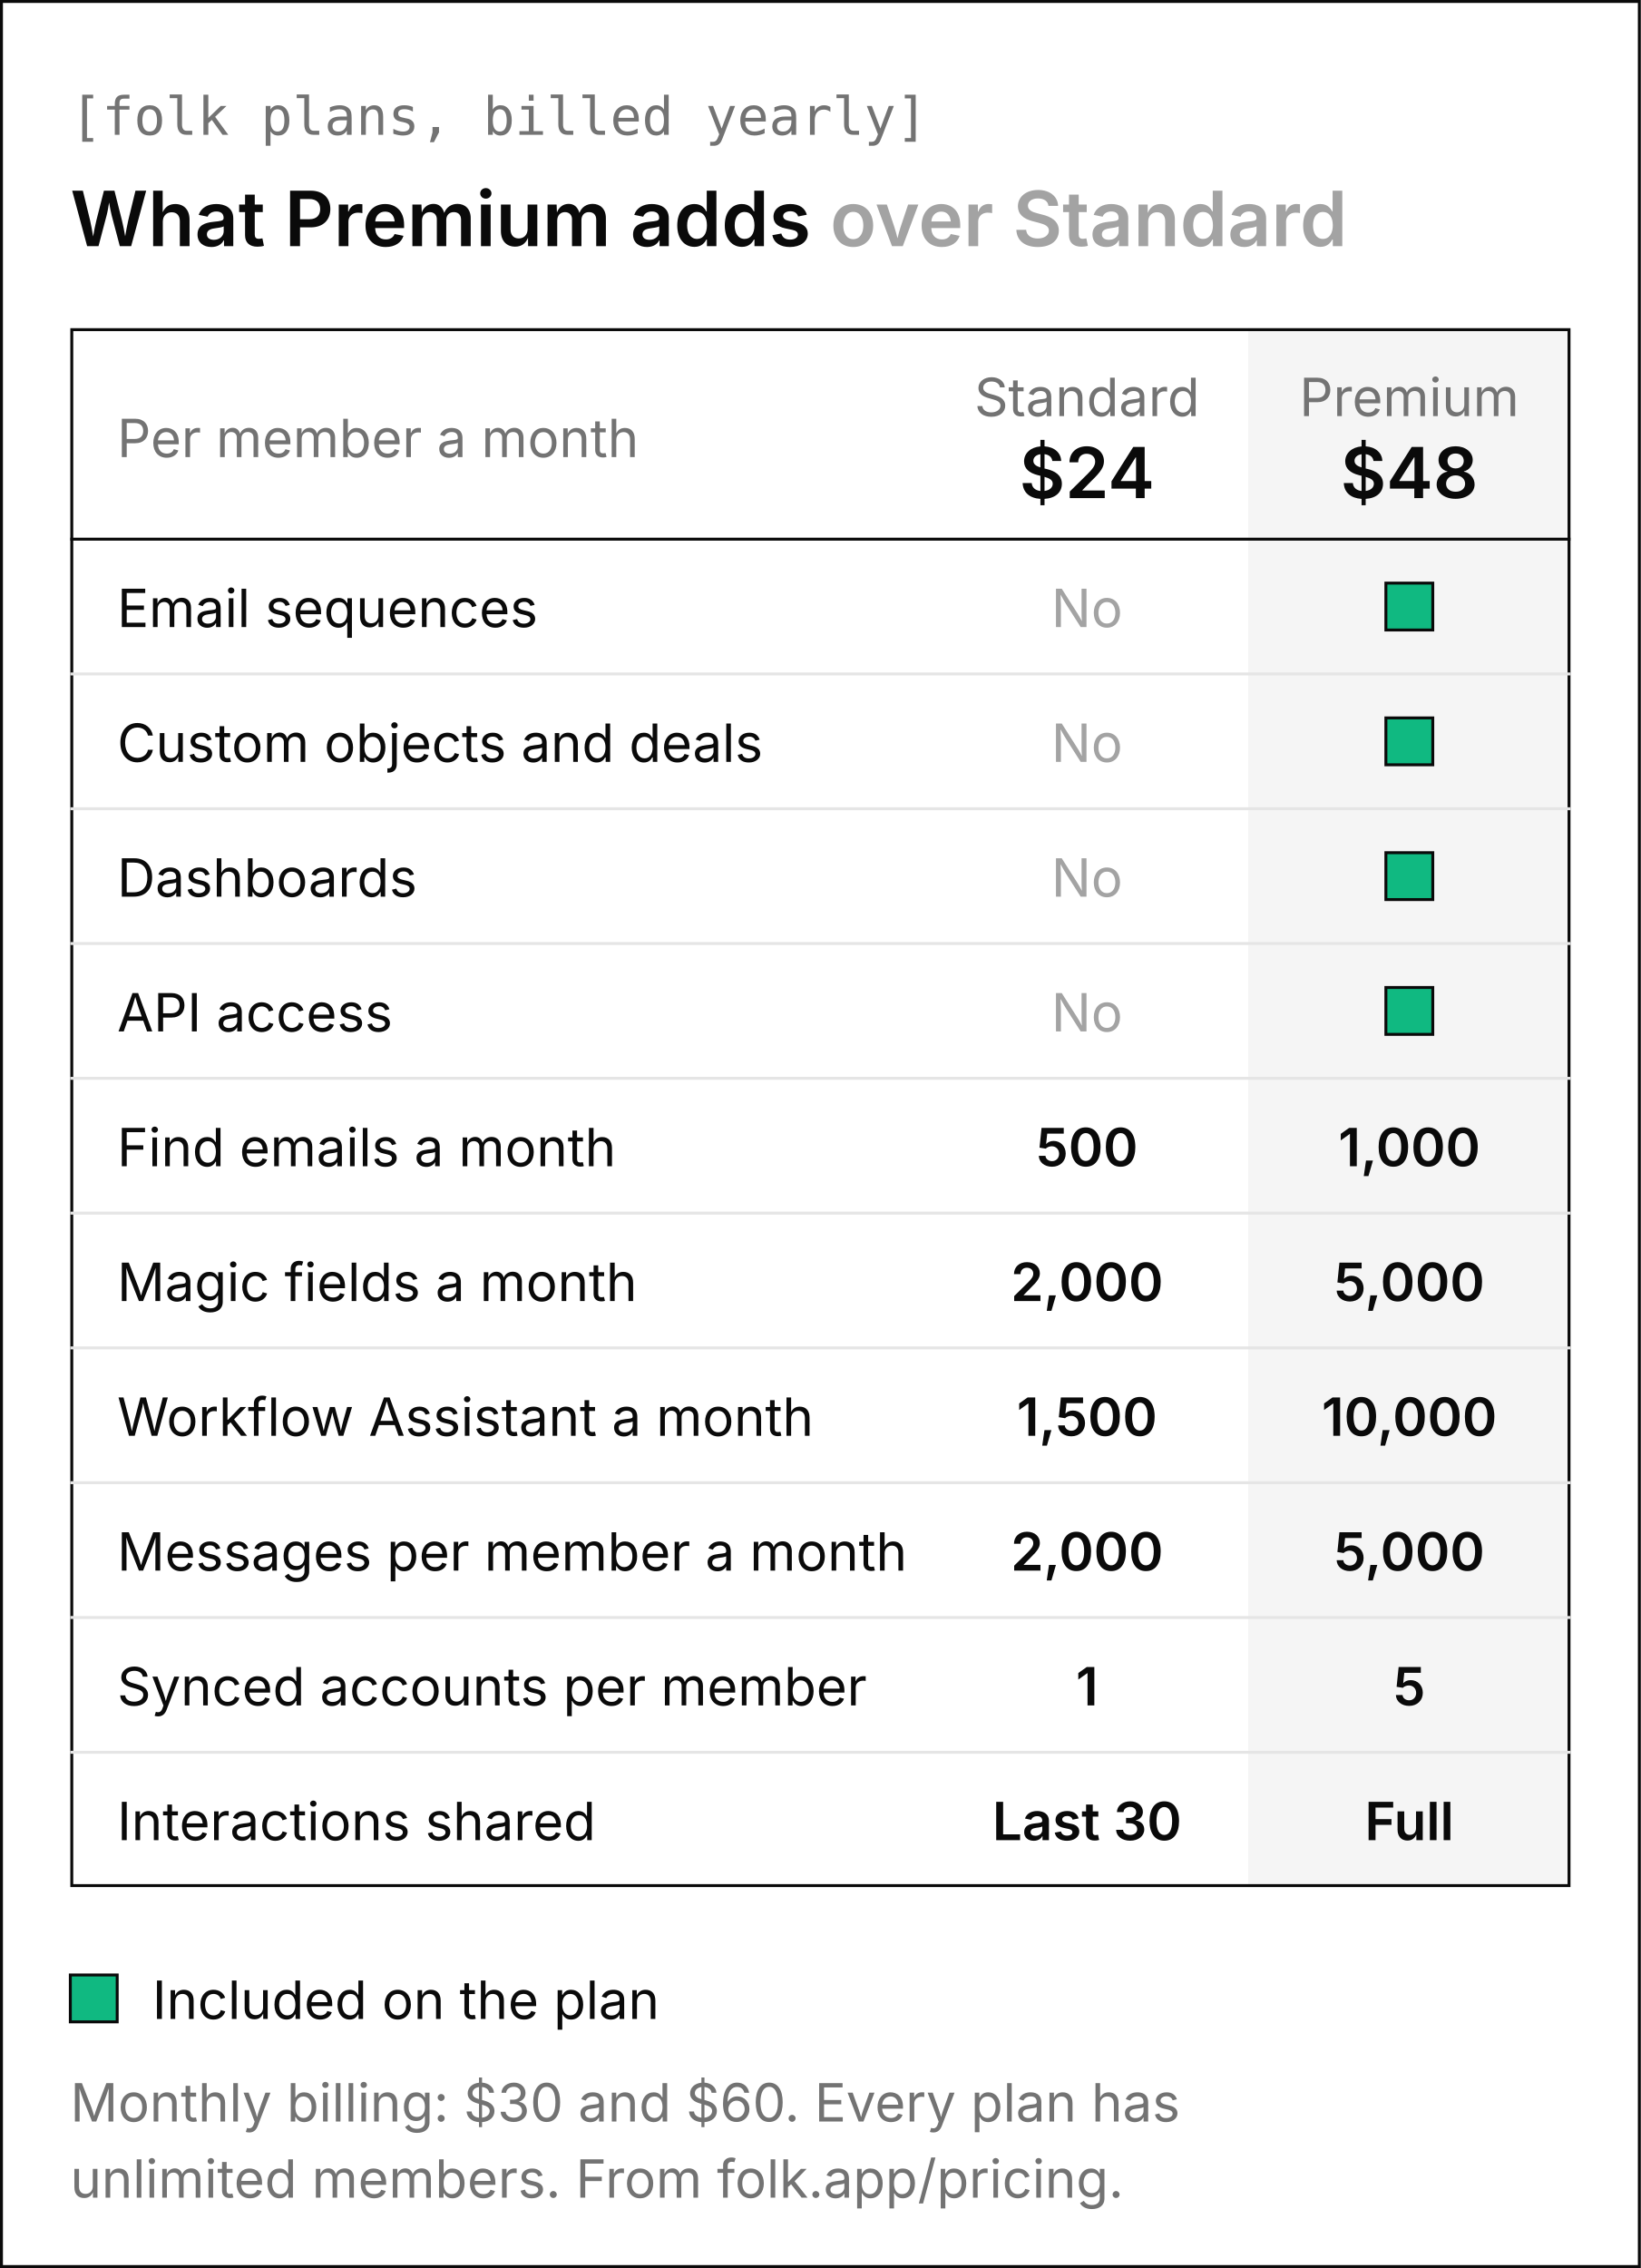
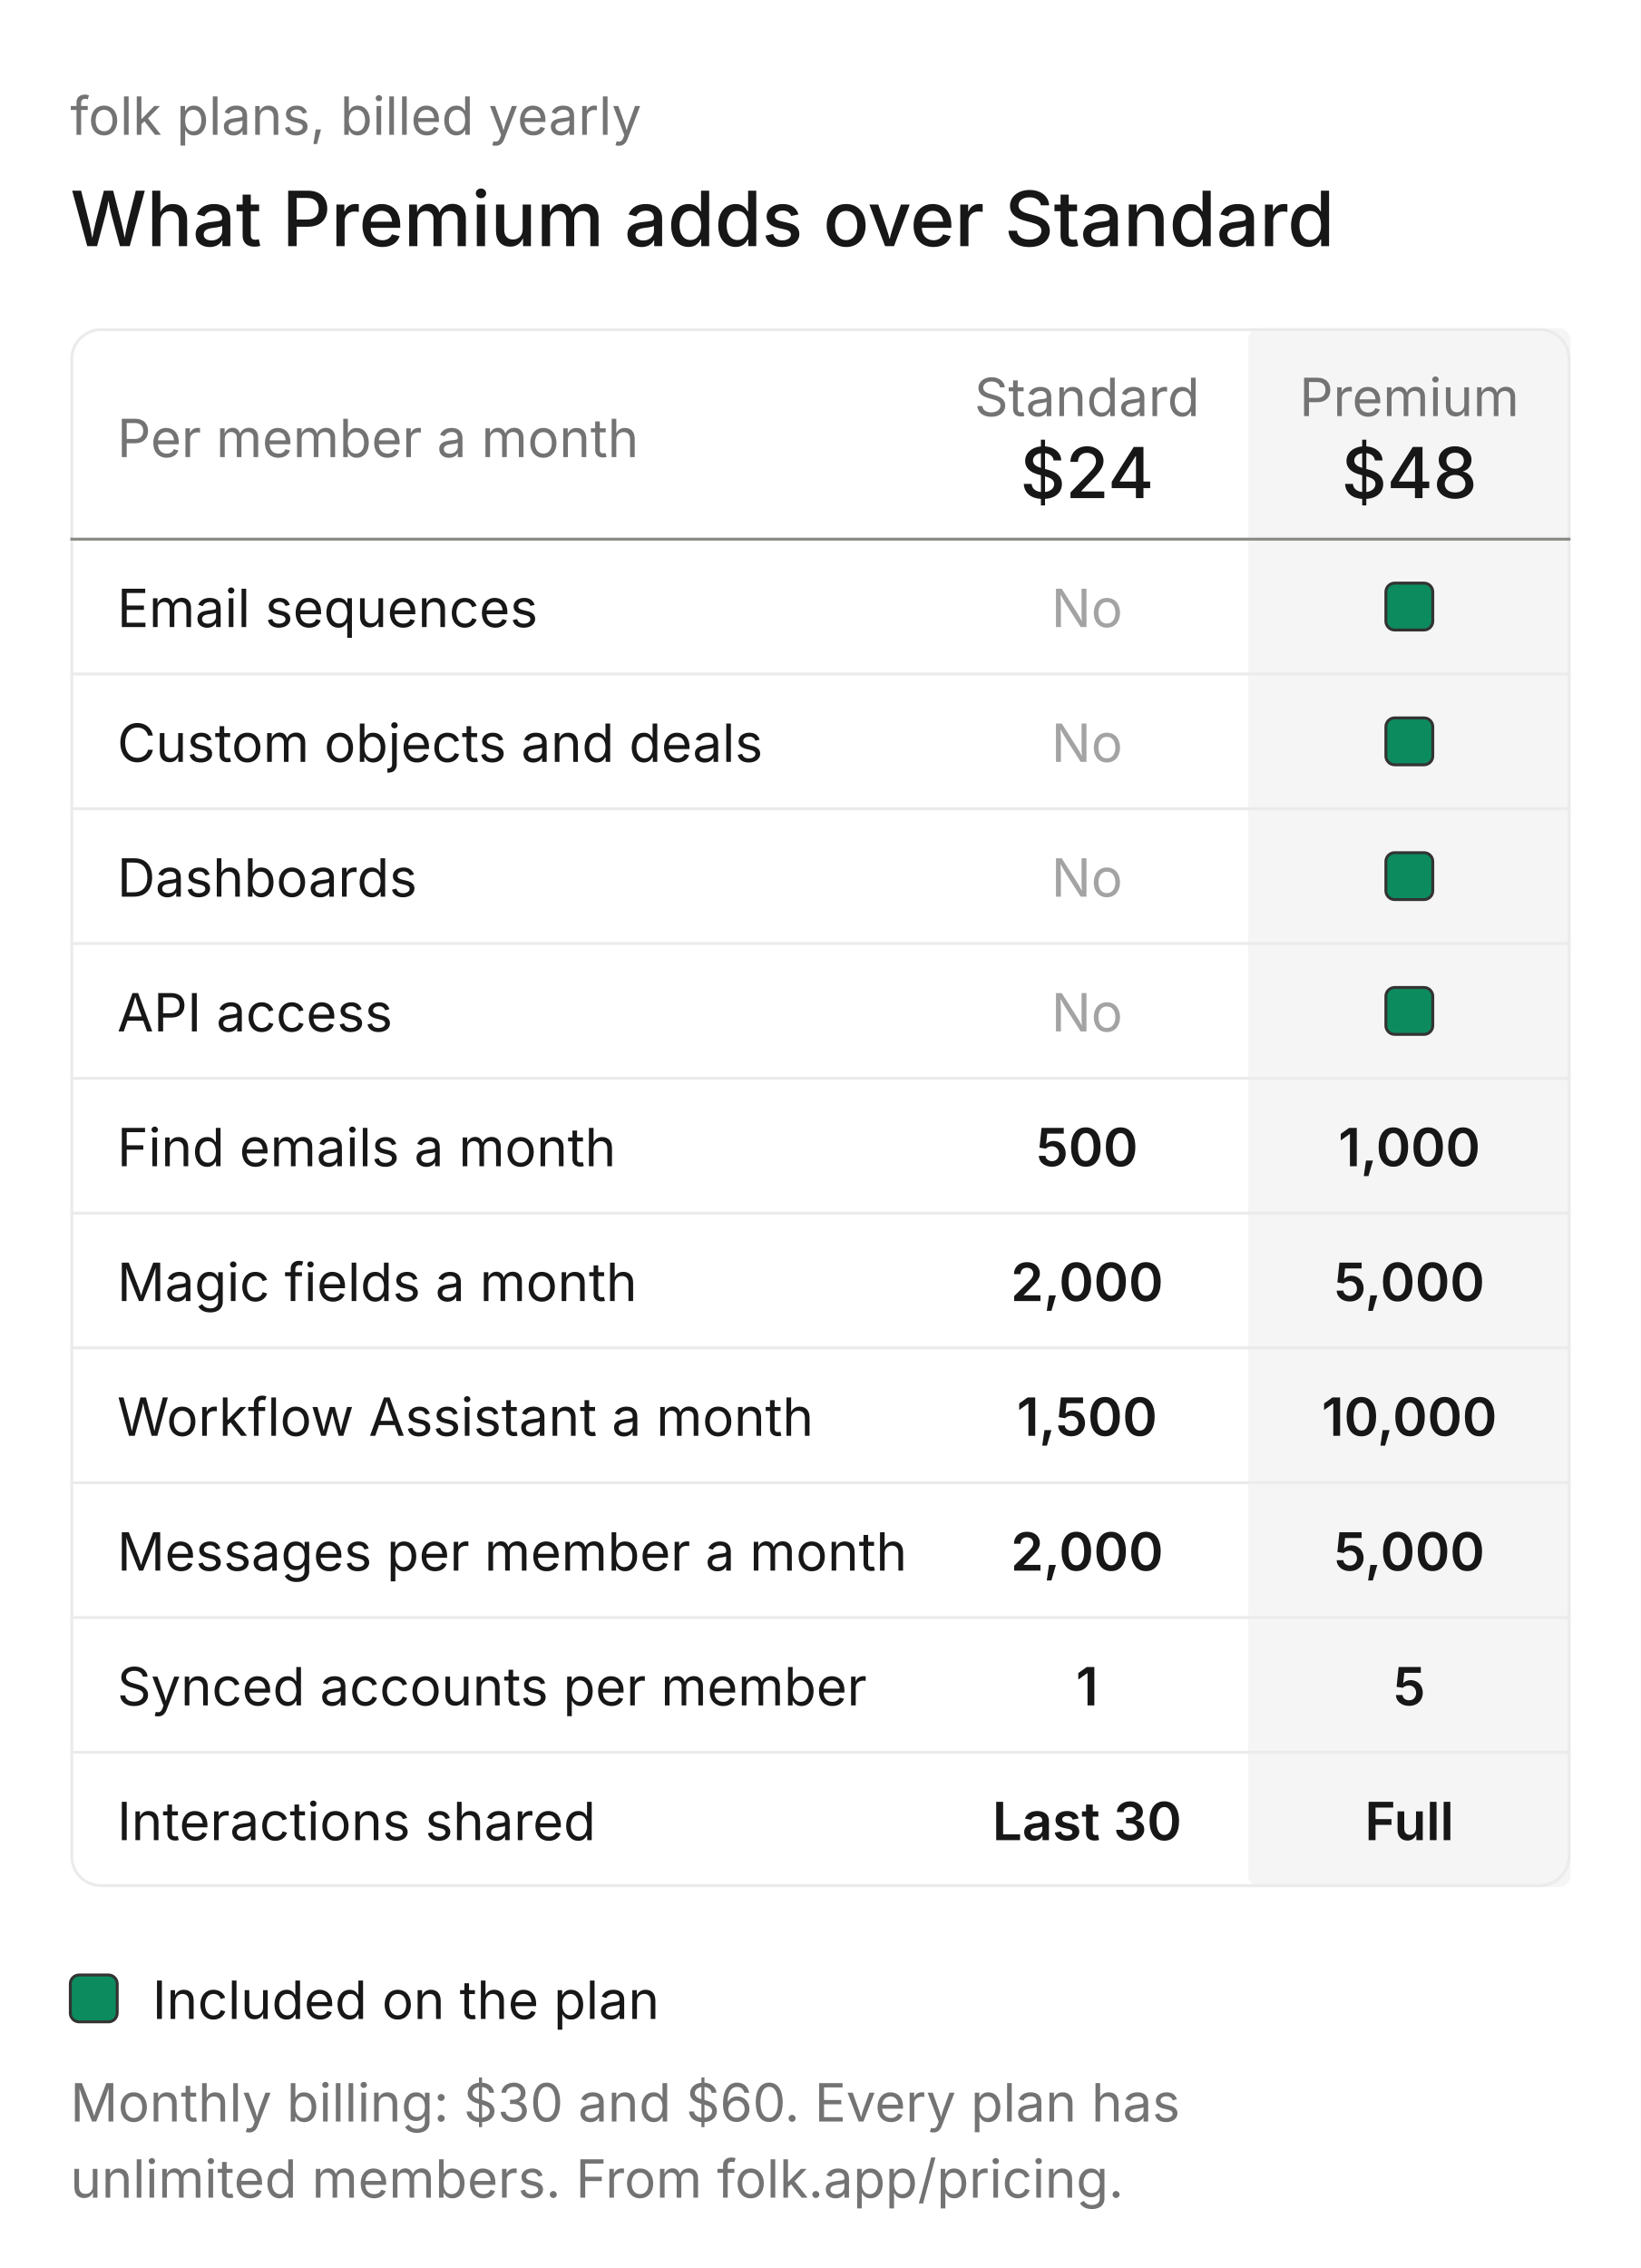
<svg xmlns="http://www.w3.org/2000/svg" viewBox="0 0 560 774" width="560" height="774" role="img" aria-labelledby="t d" font-family="Inter, system-ui, sans-serif">
  <rect width="560" height="774" fill="#ffffff" />
-   <rect x="0.5" y="0.5" width="559" height="773" fill="none" stroke="#0a0a0a" />
-   <text x="24" y="46" font-family="Geist Mono, ui-monospace, monospace" font-size="18" fill="#737373">[folk plans, billed yearly]</text>
-   <text x="24" y="84" font-size="26" font-weight="600" fill="#0a0a0a">What Premium adds <tspan fill="#a3a3a3">over Standard</tspan>
+   <text x="24" y="46" font-family="Inter, system-ui, sans-serif" font-size="18" fill="#737373">folk plans, billed yearly</text>
+   <text x="24" y="84" font-size="26" font-weight="500" fill="#171717">What Premium adds <tspan fill="#171717">over Standard</tspan>
  </text>
-   <rect x="426" y="112" width="110" height="532" fill="#f5f5f5" />
-   <rect x="24.5" y="112.5" width="511" height="531" fill="none" stroke="#0a0a0a" />
+   <rect x="426" y="112" width="110" height="532" fill="#f5f5f5" rx="4" />
+   <rect x="24.5" y="112.5" width="511" height="531" fill="none" stroke="#ebebeb" rx="10" />
  <text x="371" y="142" text-anchor="middle" font-size="18" fill="#737373">Standard</text>
-   <text x="371" y="170" text-anchor="middle" font-size="24" font-weight="600" fill="#0a0a0a">$24</text>
+   <text x="371" y="170" text-anchor="middle" font-size="24" font-weight="500" fill="#171717">$24</text>
  <text x="481" y="142" text-anchor="middle" font-size="18" fill="#737373">Premium</text>
-   <text x="481" y="170" text-anchor="middle" font-size="24" font-weight="600" fill="#0a0a0a">$48</text>
+   <text x="481" y="170" text-anchor="middle" font-size="24" font-weight="500" fill="#171717">$48</text>
  <text x="40" y="156" font-size="18" fill="#737373">Per member a month</text>
-   <line x1="24" y1="184" x2="536" y2="184" stroke="#0a0a0a" />
-   <text x="40" y="214" font-size="18" fill="#0a0a0a">Email sequences</text>
+   <line x1="24" y1="184" x2="536" y2="184" stroke="#8a8a85" />
+   <text x="40" y="214" font-size="18" fill="#171717">Email sequences</text>
  <text x="371" y="214" text-anchor="middle" font-size="18" fill="#a3a3a3">No</text>
-   <rect x="473" y="199" width="16" height="16" fill="#10b981" stroke="#0a0a0a" />
-   <line x1="24" y1="230" x2="536" y2="230" stroke="#e5e5e5" />
-   <text x="40" y="260" font-size="18" fill="#0a0a0a">Custom objects and deals</text>
+   <rect x="473" y="199" width="16" height="16" fill="#0c8c5e" stroke="#333333" rx="3" />
+   <line x1="24" y1="230" x2="536" y2="230" stroke="#ebebeb" />
+   <text x="40" y="260" font-size="18" fill="#171717">Custom objects and deals</text>
  <text x="371" y="260" text-anchor="middle" font-size="18" fill="#a3a3a3">No</text>
-   <rect x="473" y="245" width="16" height="16" fill="#10b981" stroke="#0a0a0a" />
-   <line x1="24" y1="276" x2="536" y2="276" stroke="#e5e5e5" />
-   <text x="40" y="306" font-size="18" fill="#0a0a0a">Dashboards</text>
+   <rect x="473" y="245" width="16" height="16" fill="#0c8c5e" stroke="#333333" rx="3" />
+   <line x1="24" y1="276" x2="536" y2="276" stroke="#ebebeb" />
+   <text x="40" y="306" font-size="18" fill="#171717">Dashboards</text>
  <text x="371" y="306" text-anchor="middle" font-size="18" fill="#a3a3a3">No</text>
-   <rect x="473" y="291" width="16" height="16" fill="#10b981" stroke="#0a0a0a" />
-   <line x1="24" y1="322" x2="536" y2="322" stroke="#e5e5e5" />
-   <text x="40" y="352" font-size="18" fill="#0a0a0a">API access</text>
+   <rect x="473" y="291" width="16" height="16" fill="#0c8c5e" stroke="#333333" rx="3" />
+   <line x1="24" y1="322" x2="536" y2="322" stroke="#ebebeb" />
+   <text x="40" y="352" font-size="18" fill="#171717">API access</text>
  <text x="371" y="352" text-anchor="middle" font-size="18" fill="#a3a3a3">No</text>
-   <rect x="473" y="337" width="16" height="16" fill="#10b981" stroke="#0a0a0a" />
-   <line x1="24" y1="368" x2="536" y2="368" stroke="#e5e5e5" />
-   <text x="40" y="398" font-size="18" fill="#0a0a0a">Find emails a month</text>
-   <text x="371" y="398" text-anchor="middle" font-size="18" font-weight="600" fill="#0a0a0a">500</text>
-   <text x="481" y="398" text-anchor="middle" font-size="18" font-weight="600" fill="#0a0a0a">1,000</text>
-   <line x1="24" y1="414" x2="536" y2="414" stroke="#e5e5e5" />
-   <text x="40" y="444" font-size="18" fill="#0a0a0a">Magic fields a month</text>
-   <text x="371" y="444" text-anchor="middle" font-size="18" font-weight="600" fill="#0a0a0a">2,000</text>
-   <text x="481" y="444" text-anchor="middle" font-size="18" font-weight="600" fill="#0a0a0a">5,000</text>
-   <line x1="24" y1="460" x2="536" y2="460" stroke="#e5e5e5" />
-   <text x="40" y="490" font-size="18" fill="#0a0a0a">Workflow Assistant a month</text>
-   <text x="371" y="490" text-anchor="middle" font-size="18" font-weight="600" fill="#0a0a0a">1,500</text>
-   <text x="481" y="490" text-anchor="middle" font-size="18" font-weight="600" fill="#0a0a0a">10,000</text>
-   <line x1="24" y1="506" x2="536" y2="506" stroke="#e5e5e5" />
-   <text x="40" y="536" font-size="18" fill="#0a0a0a">Messages per member a month</text>
-   <text x="371" y="536" text-anchor="middle" font-size="18" font-weight="600" fill="#0a0a0a">2,000</text>
-   <text x="481" y="536" text-anchor="middle" font-size="18" font-weight="600" fill="#0a0a0a">5,000</text>
-   <line x1="24" y1="552" x2="536" y2="552" stroke="#e5e5e5" />
-   <text x="40" y="582" font-size="18" fill="#0a0a0a">Synced accounts per member</text>
-   <text x="371" y="582" text-anchor="middle" font-size="18" font-weight="600" fill="#0a0a0a">1</text>
-   <text x="481" y="582" text-anchor="middle" font-size="18" font-weight="600" fill="#0a0a0a">5</text>
-   <line x1="24" y1="598" x2="536" y2="598" stroke="#e5e5e5" />
-   <text x="40" y="628" font-size="18" fill="#0a0a0a">Interactions shared</text>
-   <text x="371" y="628" text-anchor="middle" font-size="18" font-weight="600" fill="#0a0a0a">Last 30</text>
-   <text x="481" y="628" text-anchor="middle" font-size="18" font-weight="600" fill="#0a0a0a">Full</text>
-   <rect x="24" y="674" width="16" height="16" fill="#10b981" stroke="#0a0a0a" />
-   <text x="52" y="689" font-size="18" fill="#0a0a0a">Included on the plan</text>
+   <rect x="473" y="337" width="16" height="16" fill="#0c8c5e" stroke="#333333" rx="3" />
+   <line x1="24" y1="368" x2="536" y2="368" stroke="#ebebeb" />
+   <text x="40" y="398" font-size="18" fill="#171717">Find emails a month</text>
+   <text x="371" y="398" text-anchor="middle" font-size="18" font-weight="600" fill="#171717">500</text>
+   <text x="481" y="398" text-anchor="middle" font-size="18" font-weight="600" fill="#171717">1,000</text>
+   <line x1="24" y1="414" x2="536" y2="414" stroke="#ebebeb" />
+   <text x="40" y="444" font-size="18" fill="#171717">Magic fields a month</text>
+   <text x="371" y="444" text-anchor="middle" font-size="18" font-weight="600" fill="#171717">2,000</text>
+   <text x="481" y="444" text-anchor="middle" font-size="18" font-weight="600" fill="#171717">5,000</text>
+   <line x1="24" y1="460" x2="536" y2="460" stroke="#ebebeb" />
+   <text x="40" y="490" font-size="18" fill="#171717">Workflow Assistant a month</text>
+   <text x="371" y="490" text-anchor="middle" font-size="18" font-weight="600" fill="#171717">1,500</text>
+   <text x="481" y="490" text-anchor="middle" font-size="18" font-weight="600" fill="#171717">10,000</text>
+   <line x1="24" y1="506" x2="536" y2="506" stroke="#ebebeb" />
+   <text x="40" y="536" font-size="18" fill="#171717">Messages per member a month</text>
+   <text x="371" y="536" text-anchor="middle" font-size="18" font-weight="600" fill="#171717">2,000</text>
+   <text x="481" y="536" text-anchor="middle" font-size="18" font-weight="600" fill="#171717">5,000</text>
+   <line x1="24" y1="552" x2="536" y2="552" stroke="#ebebeb" />
+   <text x="40" y="582" font-size="18" fill="#171717">Synced accounts per member</text>
+   <text x="371" y="582" text-anchor="middle" font-size="18" font-weight="600" fill="#171717">1</text>
+   <text x="481" y="582" text-anchor="middle" font-size="18" font-weight="600" fill="#171717">5</text>
+   <line x1="24" y1="598" x2="536" y2="598" stroke="#ebebeb" />
+   <text x="40" y="628" font-size="18" fill="#171717">Interactions shared</text>
+   <text x="371" y="628" text-anchor="middle" font-size="18" font-weight="600" fill="#171717">Last 30</text>
+   <text x="481" y="628" text-anchor="middle" font-size="18" font-weight="600" fill="#171717">Full</text>
+   <rect x="24" y="674" width="16" height="16" fill="#0c8c5e" stroke="#333333" rx="3" />
+   <text x="52" y="689" font-size="18" fill="#171717">Included on the plan</text>
  <text x="24" y="724" font-size="18" fill="#737373">Monthly billing: $30 and $60. Every plan has</text>
  <text x="24" y="750" font-size="18" fill="#737373">unlimited members. From folk.app/pricing.</text>
</svg>
